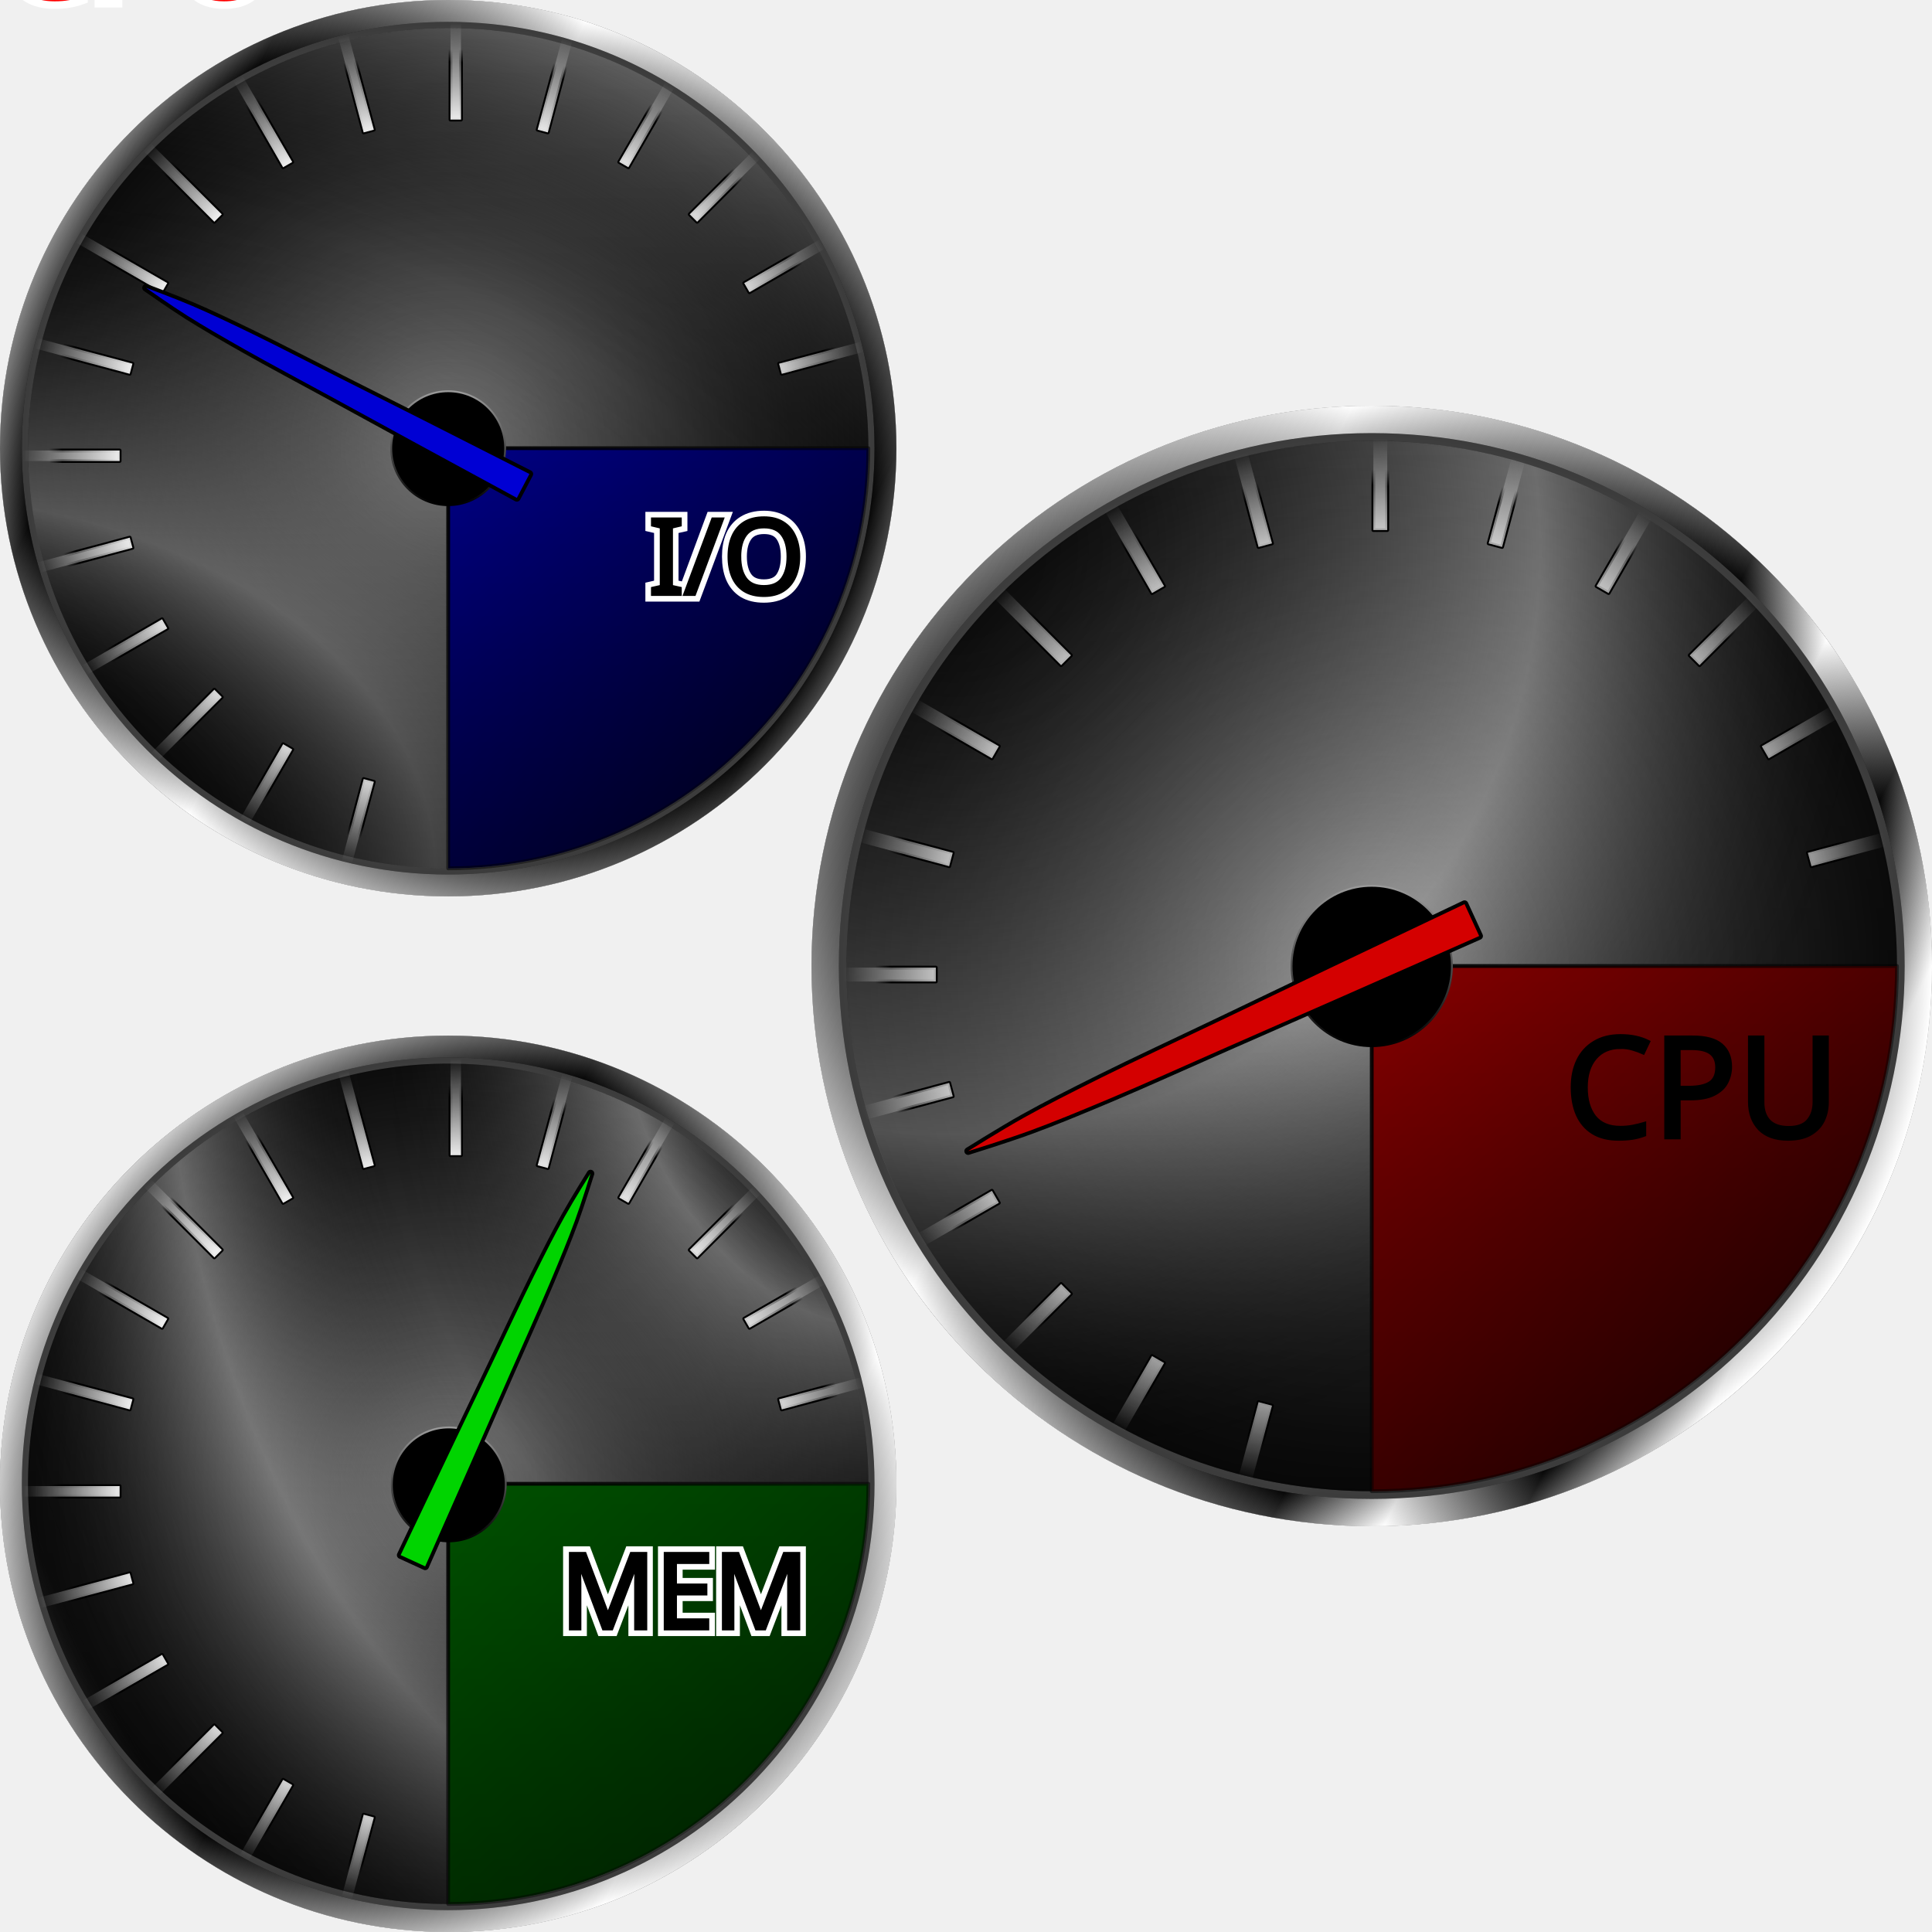
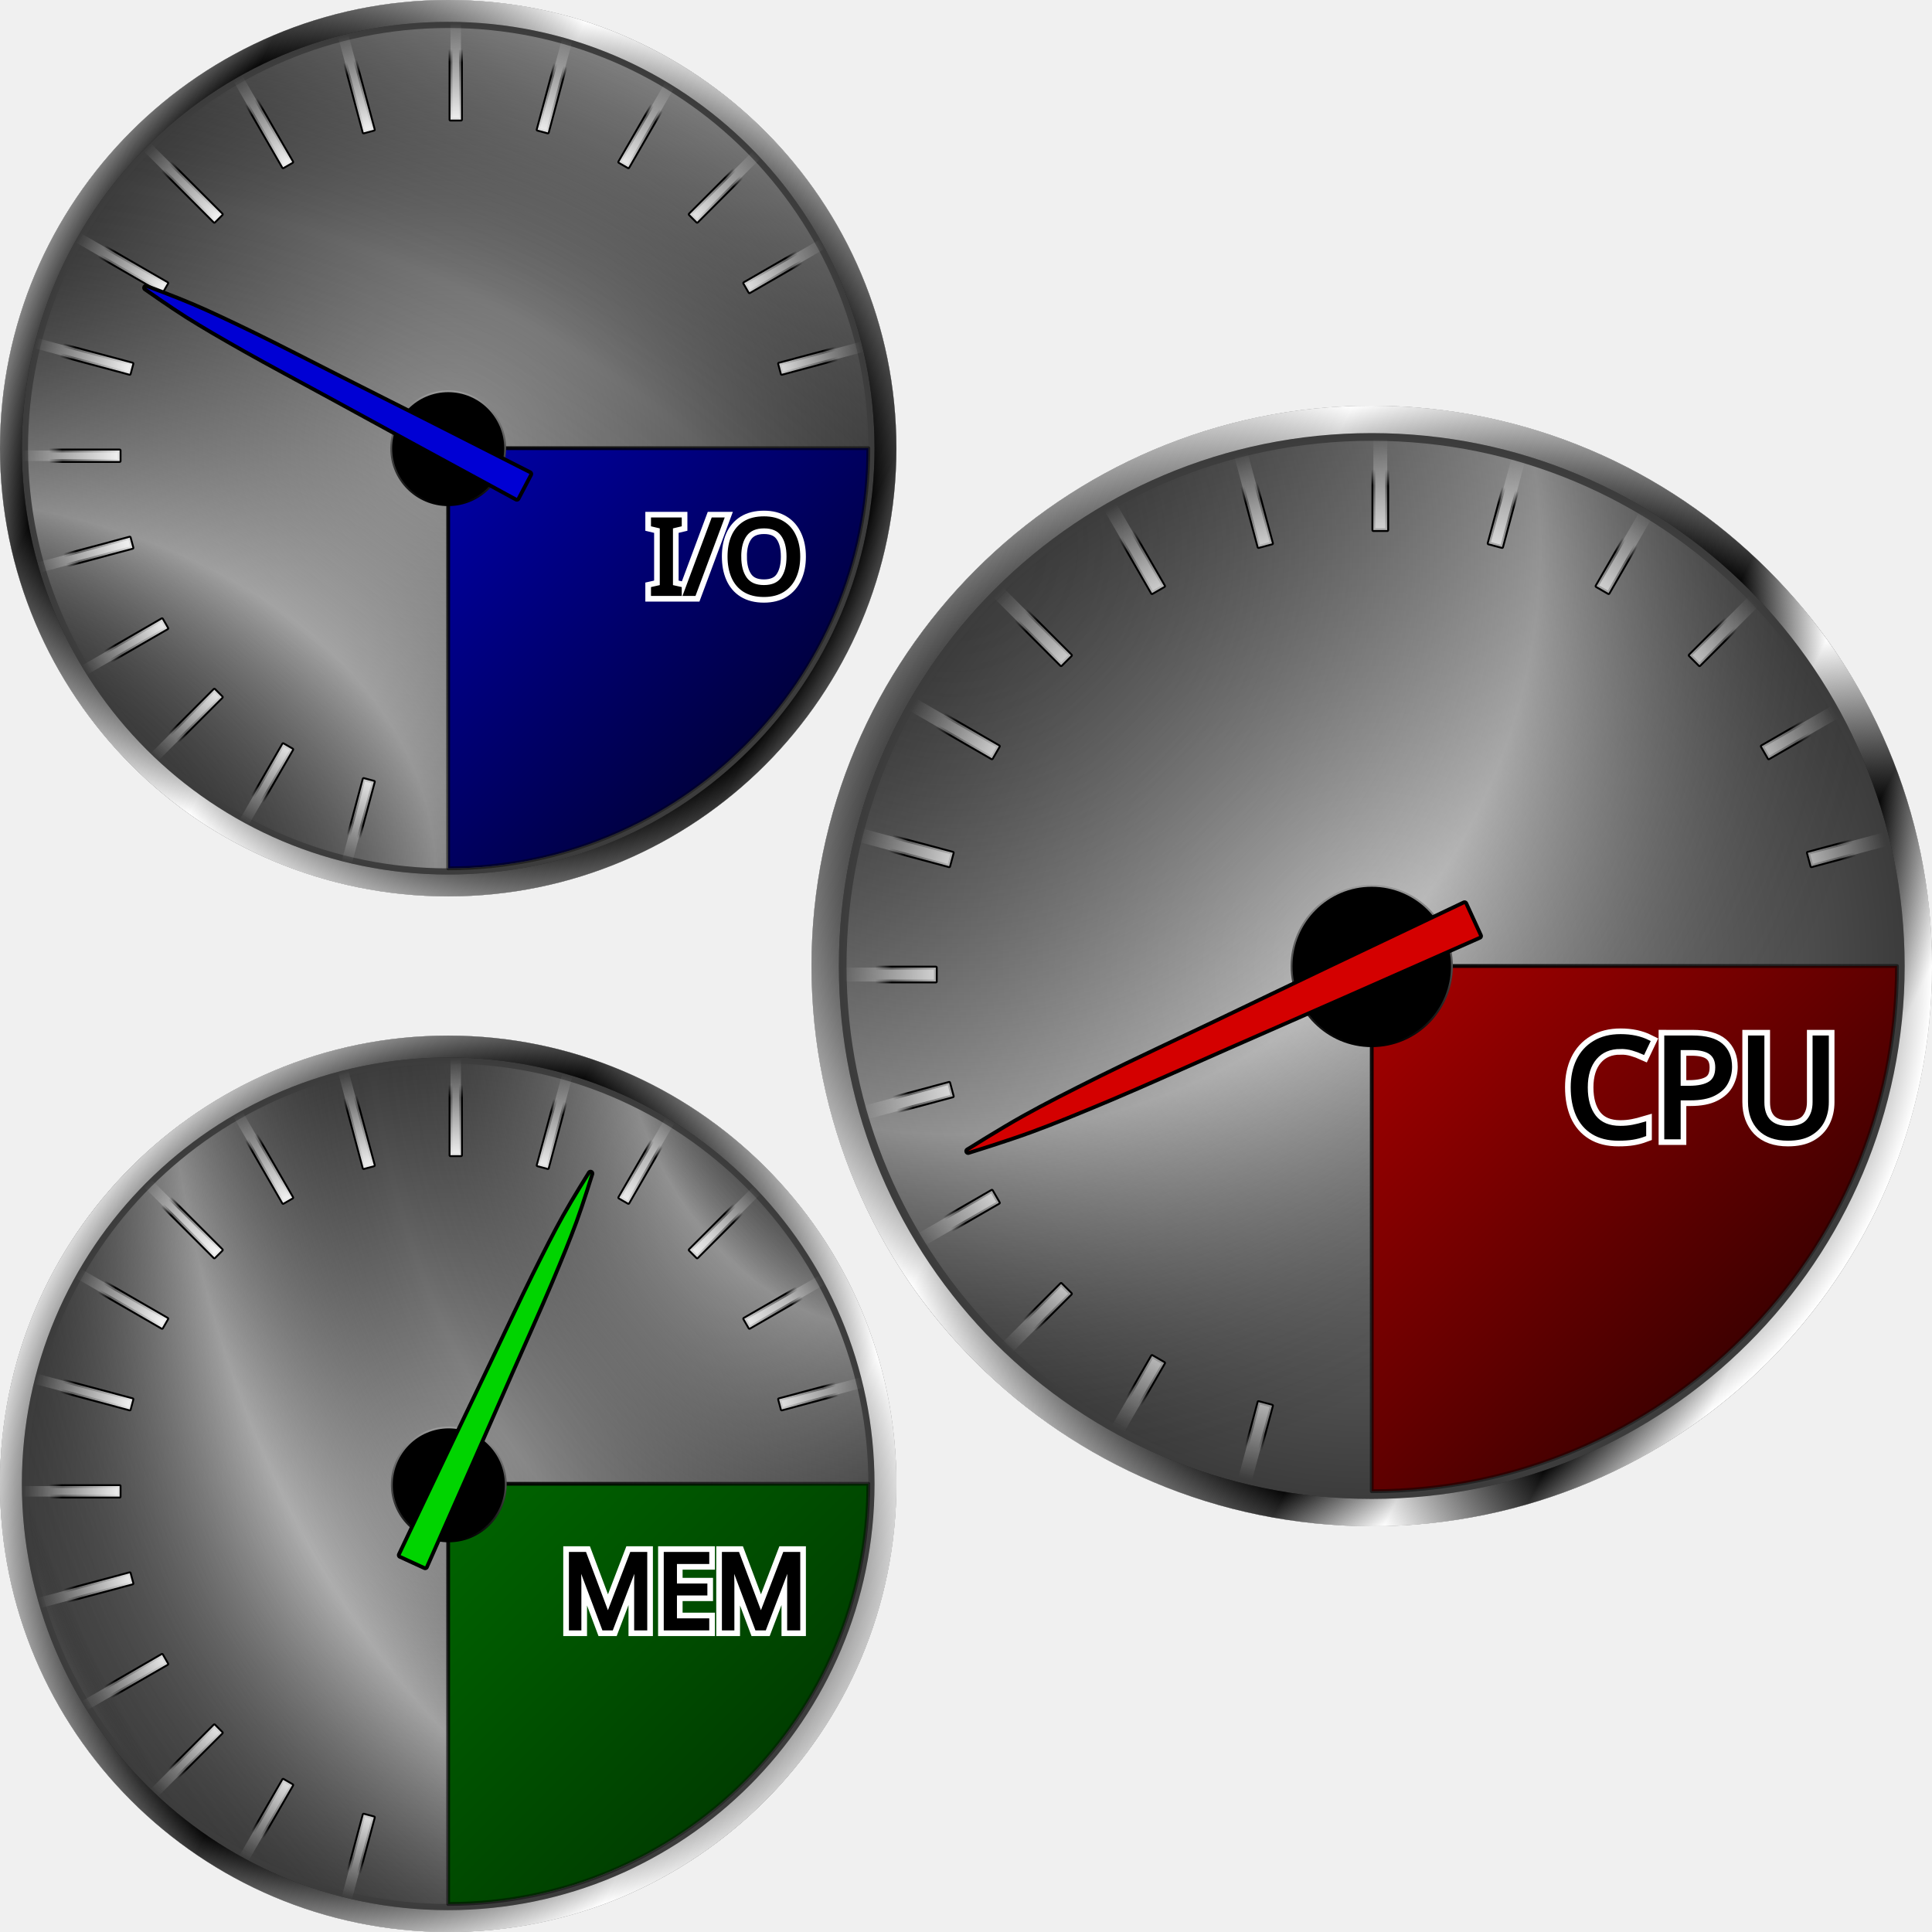
<svg xmlns="http://www.w3.org/2000/svg" xmlns:xlink="http://www.w3.org/1999/xlink" width="512" height="512" viewBox="0 0 135.467 135.467" version="1.1" id="svg5">&gt;
  <defs id="defs2">
    <linearGradient id="linearGradient82">
      <stop style="stop-color:#000000;stop-opacity:0;" offset="0" id="stop84" />
      <stop style="stop-color:#000000;stop-opacity:1;" offset="1" id="stop83" />
    </linearGradient>
    <linearGradient id="linearGradient80">
      <stop style="stop-color:#000000;stop-opacity:0;" offset="0" id="stop82" />
      <stop style="stop-color:#000000;stop-opacity:1;" offset="1" id="stop81" />
    </linearGradient>
    <linearGradient id="linearGradient79">
      <stop style="stop-color:#000000;stop-opacity:0;" offset="0" id="stop80" />
      <stop style="stop-color:#000000;stop-opacity:1;" offset="1" id="stop79" />
    </linearGradient>
    <linearGradient id="linearGradient76">
      <stop style="stop-color:#000000;stop-opacity:1;" offset="0" id="stop76" />
      <stop style="stop-color:#000000;stop-opacity:0;" offset="1" id="stop77" />
    </linearGradient>
    <linearGradient id="linearGradient74">
      <stop style="stop-color:#000000;stop-opacity:1;" offset="0" id="stop74" />
      <stop style="stop-color:#000000;stop-opacity:0;" offset="1" id="stop75" />
    </linearGradient>
    <linearGradient id="linearGradient72">
      <stop style="stop-color:#000000;stop-opacity:0;" offset="0" id="stop73" />
      <stop style="stop-color:#000000;stop-opacity:1;" offset="1" id="stop72" />
    </linearGradient>
    <linearGradient id="linearGradient71">
      <stop style="stop-color:#000000;stop-opacity:1;" offset="0" id="stop70" />
      <stop style="stop-color:#999999;stop-opacity:1;" offset="1" id="stop71" />
    </linearGradient>
    <linearGradient id="linearGradient69">
      <stop style="stop-color:#000000;stop-opacity:1;" offset="0" id="stop68" />
      <stop style="stop-color:#999999;stop-opacity:1;" offset="1" id="stop69" />
    </linearGradient>
    <linearGradient id="linearGradient66">
      <stop style="stop-color:#003d00;stop-opacity:1;" offset="0.28" id="stop66" />
      <stop style="stop-color:#006600;stop-opacity:1;" offset="1" id="stop67" />
    </linearGradient>
    <linearGradient id="linearGradient64">
      <stop style="stop-color:#00003d;stop-opacity:1;" offset="0.28" id="stop65" />
      <stop style="stop-color:#0000aa;stop-opacity:1;" offset="1" id="stop64" />
    </linearGradient>
    <linearGradient id="linearGradient62">
      <stop style="stop-color:#3d0000;stop-opacity:1;" offset="0.28" id="stop62" />
      <stop style="stop-color:#aa0000;stop-opacity:1;" offset="1" id="stop63" />
    </linearGradient>
    <linearGradient id="linearGradient41">
      <stop style="stop-color:#000000;stop-opacity:1;" offset="0" id="stop41" />
      <stop style="stop-color:#999999;stop-opacity:1;" offset="1" id="stop42" />
    </linearGradient>
    <linearGradient id="linearGradient37">
      <stop style="stop-color:#000000;stop-opacity:1;" offset="0.876" id="stop37" />
      <stop style="stop-color:#000000;stop-opacity:0;" offset="0.906" id="stop38" />
    </linearGradient>
    <linearGradient id="linearGradient34">
      <stop style="stop-color:#ffffff;stop-opacity:1;" offset="0" id="stop26" />
      <stop style="stop-color:#000000;stop-opacity:0;" offset="0.121" id="stop27" />
      <stop style="stop-color:#ffffff;stop-opacity:1;" offset="0.247" id="stop28" />
      <stop style="stop-color:#000000;stop-opacity:0;" offset="0.465" id="stop29" />
      <stop style="stop-color:#ffffff;stop-opacity:1;" offset="0.644" id="stop30" />
      <stop style="stop-color:#000000;stop-opacity:0;" offset="0.841" id="stop31" />
      <stop style="stop-color:#ffffff;stop-opacity:1;" offset="0.889" id="stop32" />
      <stop style="stop-color:#000000;stop-opacity:0;" offset="0.945" id="stop33" />
      <stop style="stop-color:#ffffff;stop-opacity:1;" offset="1" id="stop34" />
    </linearGradient>
    <linearGradient id="linearGradient21">
      <stop style="stop-color:#000000;stop-opacity:0;" offset="0" id="stop21" />
      <stop style="stop-color:#ffffff;stop-opacity:1;" offset="0.622" id="stop22" />
      <stop style="stop-color:#000000;stop-opacity:0;" offset="1" id="stop23" />
    </linearGradient>
    <linearGradient id="linearGradient7">
      <stop style="stop-color:#ffffff;stop-opacity:1;" offset="0" id="stop3" />
      <stop style="stop-color:#000000;stop-opacity:1;" offset="0.121" id="stop13" />
      <stop style="stop-color:#ffffff;stop-opacity:1;" offset="0.247" id="stop12" />
      <stop style="stop-color:#000000;stop-opacity:1;" offset="0.465" id="stop11" />
      <stop style="stop-color:#ffffff;stop-opacity:1;" offset="0.644" id="stop8" />
      <stop style="stop-color:#000000;stop-opacity:1;" offset="0.841" id="stop4" />
      <stop style="stop-color:#ffffff;stop-opacity:1;" offset="0.889" id="stop5" />
      <stop style="stop-color:#000000;stop-opacity:1;" offset="0.944" id="stop6" />
      <stop style="stop-color:#ffffff;stop-opacity:1;" offset="1" id="stop7" />
    </linearGradient>
    <linearGradient id="linearGradient57">
      <stop style="stop-color:#000000;stop-opacity:0;" offset="0" id="stop58" />
      <stop style="stop-color:#000000;stop-opacity:1;" offset="1" id="stop57" />
    </linearGradient>
    <linearGradient id="linearGradient55">
      <stop style="stop-color:#000000;stop-opacity:0;" offset="0" id="stop56" />
      <stop style="stop-color:#000000;stop-opacity:1;" offset="1" id="stop55" />
    </linearGradient>
    <linearGradient id="linearGradient53">
      <stop style="stop-color:#ffffff;stop-opacity:1;" offset="0.723" id="stop52" />
      <stop style="stop-color:#ffffff;stop-opacity:0;" offset="0.966" id="stop53" />
    </linearGradient>
    <linearGradient id="linearGradient45">
      <stop style="stop-color:#ffffff;stop-opacity:1;" offset="0" id="stop45" />
      <stop style="stop-color:#000000;stop-opacity:1;" offset="0.841" id="stop47" />
      <stop style="stop-color:#ffffff;stop-opacity:1;" offset="0.889" id="stop48" />
      <stop style="stop-color:#000000;stop-opacity:1;" offset="0.944" id="stop49" />
      <stop style="stop-color:#ffffff;stop-opacity:1;" offset="1" id="stop46" />
    </linearGradient>
    <linearGradient id="linearGradient10">
      <stop style="stop-color:#999999;stop-opacity:1;" offset="0" id="stop9" />
      <stop style="stop-color:#373737;stop-opacity:1;" offset="1" id="stop10" />
    </linearGradient>
    <radialGradient xlink:href="#linearGradient10" id="radialGradient5" cx="33.867" cy="33.867" fx="33.867" fy="33.867" r="33.867" gradientUnits="userSpaceOnUse" gradientTransform="matrix(0.9279308,0,0,0.9279308,2.4999999e-6,-9.9999999e-8)" />
    <radialGradient xlink:href="#linearGradient10" id="radialGradient7" cx="33.867" cy="101.6" fx="33.867" fy="101.6" r="33.867" gradientUnits="userSpaceOnUse" gradientTransform="matrix(0.9279308,0,0,0.9279308,2.4999999e-6,9.762979)" />
    <radialGradient xlink:href="#linearGradient10" id="radialGradient8" cx="103.654" cy="67.733" fx="103.654" fy="67.733" r="42.333" gradientUnits="userSpaceOnUse" gradientTransform="matrix(0.9279308,0,0,0.9279308,2.4999999e-6,4.881491)" />
    <radialGradient xlink:href="#linearGradient53" id="radialGradient42" cx="96.184" cy="67.733" fx="96.184" fy="67.733" r="38.3" gradientUnits="userSpaceOnUse" />
    <radialGradient xlink:href="#linearGradient53" id="radialGradient44" cx="30.939" cy="35.82" fx="30.939" fy="35.82" r="30.938" gradientUnits="userSpaceOnUse" gradientTransform="translate(0.5291667,-4.352324)" />
    <radialGradient xlink:href="#linearGradient53" id="radialGradient45" cx="30.939" cy="98.672" fx="30.939" fy="98.672" r="30.938" gradientUnits="userSpaceOnUse" gradientTransform="translate(0.5291667,5.410655)" />
    <radialGradient xlink:href="#linearGradient45" id="radialGradient46" cx="96.184" cy="67.733" fx="96.184" fy="67.733" r="39.282" gradientUnits="userSpaceOnUse" />
    <radialGradient xlink:href="#linearGradient45" id="radialGradient51" cx="31.427" cy="36.307" fx="31.427" fy="36.307" r="31.426" gradientUnits="userSpaceOnUse" gradientTransform="translate(0,-4.881491)" />
    <radialGradient xlink:href="#linearGradient45" id="radialGradient52" cx="31.427" cy="99.159" fx="31.427" fy="99.159" r="31.426" gradientUnits="userSpaceOnUse" gradientTransform="translate(0,4.881488)" />
    <linearGradient xlink:href="#linearGradient55" id="linearGradient56" x1="5.027" y1="60.804" x2="78.682" y2="60.804" gradientUnits="userSpaceOnUse" gradientTransform="translate(25.879,-156.9882)" />
    <linearGradient xlink:href="#linearGradient57" id="linearGradient58" x1="76.729" y1="53.088" x2="135.653" y2="53.088" gradientUnits="userSpaceOnUse" gradientTransform="translate(-2.150226,-84.51483)" />
    <linearGradient xlink:href="#linearGradient57" id="linearGradient59" gradientUnits="userSpaceOnUse" x1="76.729" y1="53.088" x2="135.653" y2="53.088" gradientTransform="translate(-74.76504,-84.51483)" />
    <linearGradient xlink:href="#linearGradient7" id="linearGradient3" x1="161.519" y1="-12.963" x2="296.985" y2="54.77" gradientUnits="userSpaceOnUse" gradientTransform="translate(-161.5188,12.96317)" />
    <radialGradient xlink:href="#linearGradient21" id="radialGradient22" cx="-64.437" cy="-170.69" fx="-64.437" fy="-170.69" r="67.733" gradientUnits="userSpaceOnUse" gradientTransform="matrix(0.9765625,0,0,0.9765625,-13.19468,100.5434)" />
    <clipPath clipPathUnits="userSpaceOnUse" id="clipPath24">
      <circle style="opacity:1;mix-blend-mode:normal;fill:#000000;fill-opacity:1;stroke-width:1.058;stroke-linecap:round;stroke-linejoin:round;paint-order:stroke markers fill" id="circle24" cx="-46.802" cy="-95.464" r="36.827" />
    </clipPath>
    <radialGradient xlink:href="#linearGradient34" id="radialGradient26" cx="-37.695" cy="37.567" fx="-37.695" fy="37.567" r="64.558" gradientUnits="userSpaceOnUse" gradientTransform="matrix(1.668246,0,0,1.229508,130.6177,60.28663)" />
    <radialGradient xlink:href="#linearGradient34" id="radialGradient26-1" cx="-37.695" cy="37.567" fx="-37.695" fy="37.567" r="64.558" gradientUnits="userSpaceOnUse" gradientTransform="matrix(1.639158,0.02470066,-0.03598515,2.388007,-11.26762,104.7269)" />
    <clipPath clipPathUnits="userSpaceOnUse" id="clipPath35">
      <circle style="mix-blend-mode:normal;fill:#000000;fill-opacity:1;stroke-width:1.058;stroke-linecap:round;stroke-linejoin:round;paint-order:stroke markers fill" id="circle36" cx="-103.869" cy="154.517" r="29.462" />
    </clipPath>
    <radialGradient xlink:href="#linearGradient37" id="radialGradient38" cx="96.184" cy="67.733" fx="96.184" fy="67.733" r="38.433" gradientUnits="userSpaceOnUse" />
    <radialGradient xlink:href="#linearGradient37" id="radialGradient40" cx="31.468" cy="31.467" fx="31.468" fy="31.467" r="30.938" gradientUnits="userSpaceOnUse" />
    <radialGradient xlink:href="#linearGradient37" id="radialGradient41" cx="31.468" cy="104.082" fx="31.468" fy="104.082" r="30.938" gradientTransform="translate(0,-1.3574519e-5)" gradientUnits="userSpaceOnUse" />
    <linearGradient xlink:href="#linearGradient71" id="linearGradient42" x1="31.426" y1="35.354" x2="31.426" y2="27.498" gradientUnits="userSpaceOnUse" />
    <linearGradient xlink:href="#linearGradient41" id="linearGradient51" gradientUnits="userSpaceOnUse" x1="31.426" y1="35.354" x2="31.426" y2="27.498" gradientTransform="translate(0.0422033,72.65631)" />
    <linearGradient xlink:href="#linearGradient69" id="linearGradient60" gradientUnits="userSpaceOnUse" x1="31.426" y1="35.354" x2="31.426" y2="27.498" gradientTransform="matrix(1.414438,0,0,1.414438,51.73337,23.28333)" />
    <linearGradient xlink:href="#linearGradient62" id="linearGradient63" x1="-133.011" y1="-104.561" x2="-96.184" y2="-67.733" gradientUnits="userSpaceOnUse" />
    <linearGradient xlink:href="#linearGradient64" id="linearGradient65" x1="-60.888" y1="-60.888" x2="-31.468" y2="-31.467" gradientUnits="userSpaceOnUse" />
    <linearGradient xlink:href="#linearGradient66" id="linearGradient67" x1="-60.888" y1="-133.503" x2="-31.468" y2="-104.082" gradientUnits="userSpaceOnUse" />
    <linearGradient xlink:href="#linearGradient72" id="linearGradient73" x1="-133.011" y1="-104.561" x2="-96.184" y2="-67.733" gradientUnits="userSpaceOnUse" />
    <linearGradient xlink:href="#linearGradient74" id="linearGradient75" x1="-31.468" y1="-104.082" x2="-60.888" y2="-133.503" gradientUnits="userSpaceOnUse" />
    <linearGradient xlink:href="#linearGradient76" id="linearGradient77" x1="-31.468" y1="-31.467" x2="-60.888" y2="-60.888" gradientUnits="userSpaceOnUse" />
    <clipPath clipPathUnits="userSpaceOnUse" id="clipPath77">
      <circle style="opacity:1;mix-blend-mode:normal;fill:#000000;fill-opacity:1;stroke-width:1.058;stroke-linecap:round;stroke-linejoin:round;paint-order:stroke markers fill" id="circle77" cx="105.2" cy="137.515" r="29.462" />
    </clipPath>
    <radialGradient xlink:href="#linearGradient79" id="radialGradient80" cx="104.041" cy="-31.426" fx="104.041" fy="-31.426" r="29.462" gradientUnits="userSpaceOnUse" />
    <radialGradient xlink:href="#linearGradient80" id="radialGradient82" cx="31.426" cy="-31.426" fx="31.426" fy="-31.426" r="29.462" gradientUnits="userSpaceOnUse" />
    <radialGradient xlink:href="#linearGradient82" id="radialGradient84" cx="67.733" cy="-96.183" fx="67.733" fy="-96.183" r="36.827" gradientUnits="userSpaceOnUse" />
  </defs>
  <g id="layer1">
    <g id="g79" style="display:inline">
      <circle style="fill:url(#radialGradient8);stroke-width:1.058;stroke-linecap:round;stroke-linejoin:round;paint-order:stroke markers fill" id="path1-3" cx="96.183" cy="67.733" r="39.282" />
      <circle style="fill:url(#radialGradient5);stroke-width:1.058;stroke-linecap:round;stroke-linejoin:round;paint-order:stroke markers fill" id="path1" cx="31.426" cy="31.426" r="31.426" />
      <circle style="fill:url(#radialGradient7);stroke-width:1.058;stroke-linecap:round;stroke-linejoin:round;paint-order:stroke markers fill" id="path1-9" cx="31.426" cy="104.041" r="31.426" />
    </g>
-     <g id="g78" style="display:inline">
+     <g id="g78" style="display:none">
      <path style="opacity:0.8;mix-blend-mode:overlay;fill:url(#radialGradient84);stroke-width:1.058;stroke-linecap:round;stroke-linejoin:round;paint-order:stroke markers fill" id="path1-3-7" d="M 104.561,-96.183 A 36.827,36.827 0 0 1 81.827,-62.159 36.827,36.827 0 0 1 41.693,-70.143 36.827,36.827 0 0 1 33.709,-110.277 36.827,36.827 0 0 1 67.733,-133.011 v 36.827 z" transform="rotate(90)" />
      <path style="opacity:0.8;mix-blend-mode:overlay;fill:url(#radialGradient82);stroke-width:1.058;stroke-linecap:round;stroke-linejoin:round;paint-order:stroke markers fill" id="path1-1" d="M 60.888,-31.426 A 29.462,29.462 0 0 1 42.7,-4.207 29.462,29.462 0 0 1 10.593,-10.593 29.462,29.462 0 0 1 4.207,-42.7 29.462,29.462 0 0 1 31.426,-60.888 v 29.462 z" transform="rotate(90)" />
      <path style="opacity:0.8;mix-blend-mode:overlay;fill:url(#radialGradient80);stroke-width:1.058;stroke-linecap:round;stroke-linejoin:round;paint-order:stroke markers fill" id="path1-1-8" d="M 133.503,-31.426 A 29.462,29.462 0 0 1 115.315,-4.207 29.462,29.462 0 0 1 83.208,-10.593 29.462,29.462 0 0 1 76.822,-42.7 29.462,29.462 0 0 1 104.041,-60.888 v 29.462 z" transform="rotate(90)" />
    </g>
    <circle style="display:inline;opacity:0.4;mix-blend-mode:normal;fill:url(#radialGradient22);stroke:none;stroke-width:1.058;stroke-linecap:round;stroke-linejoin:round;paint-order:stroke markers fill" id="path1-3-7-94-0-7" transform="rotate(90,-56.90841,57.62736)" cx="-76.121" cy="-66.146" r="66.146" clip-path="url(#clipPath24)" />
    <circle style="display:inline;opacity:0.4;mix-blend-mode:normal;fill:url(#radialGradient26-1);fill-opacity:1;stroke-width:1.058;stroke-linecap:round;stroke-linejoin:round;paint-order:stroke markers fill" id="path1-1-78-0-3-6" transform="rotate(90,25.32446,160.6196)" cx="-74.407" cy="193.507" clip-path="url(#clipPath35)" r="105.833" />
    <ellipse style="display:inline;opacity:0.4;mix-blend-mode:normal;fill:url(#radialGradient26);stroke-width:1.058;stroke-linecap:round;stroke-linejoin:round;paint-order:stroke markers fill" id="path1-1-78-0-3" transform="rotate(90,85.05052,83.89084)" cx="67.733" cy="106.476" clip-path="url(#clipPath77)" rx="107.699" ry="79.375" />
    <path style="display:inline;mix-blend-mode:normal;fill:url(#linearGradient63);fill-opacity:1;stroke:url(#linearGradient73);stroke-width:0.265;stroke-linecap:round;stroke-linejoin:round;stroke-dasharray:none;stroke-opacity:1;paint-order:normal" id="path1-3-7-9" d="m -133.011,-67.733 a 36.827,36.827 0 0 1 36.827,-36.827 v 36.827 z" transform="scale(-1)" />
    <path style="display:inline;mix-blend-mode:normal;fill:url(#linearGradient65);fill-opacity:1;stroke:url(#linearGradient77);stroke-width:0.265;stroke-linecap:round;stroke-linejoin:round;stroke-dasharray:none;paint-order:normal" id="path1-1-7" d="M -60.888,-31.426 A 29.462,29.462 0 0 1 -31.427,-60.888 V -31.426 Z" transform="scale(-1)" />
    <path style="mix-blend-mode:normal;fill:url(#linearGradient67);fill-opacity:1;stroke:url(#linearGradient75);stroke-width:0.265;stroke-linecap:round;stroke-linejoin:round;stroke-dasharray:none;stroke-opacity:1;paint-order:normal" id="path1-1-7-3" d="m -60.888,-104.041 a 29.462,29.462 0 0 1 29.462,-29.462 v 29.462 z" transform="scale(-1)" />
-     <g id="g77" style="display:inline">
+     <g id="g77" style="display:none">
      <circle style="display:inline;opacity:0.4;mix-blend-mode:normal;fill:url(#linearGradient56);stroke-width:1.058;stroke-linecap:round;stroke-linejoin:round;paint-order:stroke markers fill" id="path1-3-7-94" transform="rotate(90)" cx="67.733" cy="-96.184" r="36.827" />
      <circle style="opacity:0.4;mix-blend-mode:normal;fill:url(#linearGradient59);fill-opacity:1;stroke-width:1.058;stroke-linecap:round;stroke-linejoin:round;paint-order:stroke markers fill" id="path1-1-78-0" transform="rotate(90)" cx="31.426" cy="-31.427" r="29.462" />
      <circle style="opacity:0.4;mix-blend-mode:normal;fill:url(#linearGradient58);stroke-width:1.058;stroke-linecap:round;stroke-linejoin:round;paint-order:stroke markers fill" id="path1-1-78" transform="rotate(90)" cx="104.041" cy="-31.427" r="29.462" />
    </g>
-     <text xml:space="preserve" style="font-style:normal;font-weight:normal;font-size:9.821px;line-height:1.25;font-family:sans-serif;display:inline;fill:#ff0000;fill-opacity:1;stroke:#ffffff;stroke-width:1.058;stroke-dasharray:none;stroke-opacity:1;paint-order:stroke markers fill" x="109.667" y="79.754" id="text1-1">
-       <tspan id="tspan1-7" style="fill:#ff0000;fill-opacity:1;stroke:#ffffff;stroke-width:1.058;stroke-dasharray:none;stroke-opacity:1;paint-order:stroke markers fill" x="0" y="0">CPU</tspan>
-     </text>
-     <path d="m 113.625,73.419 q -1.129,0 -1.778,0.756 -0.648,0.756 -0.648,2.072 0,1.306 0.599,2.072 0.609,0.756 1.817,0.756 0.462,0 0.874,-0.079 0.412,-0.079 0.805,-0.196 v 0.766 q -0.393,0.147 -0.815,0.216 -0.412,0.069 -0.992,0.069 -1.07,0 -1.787,-0.442 -0.717,-0.442 -1.08,-1.257 -0.354,-0.815 -0.354,-1.915 0,-1.061 0.383,-1.866 0.393,-0.815 1.149,-1.267 0.756,-0.462 1.836,-0.462 1.11,0 1.935,0.412 l -0.354,0.746 q -0.324,-0.147 -0.727,-0.265 -0.393,-0.118 -0.864,-0.118 z m 5.058,-0.678 q 1.375,0 2.003,0.54 0.629,0.54 0.629,1.522 0,0.579 -0.265,1.09 -0.255,0.501 -0.874,0.815 -0.609,0.314 -1.66,0.314 h -0.805 v 2.73 h -0.884 v -7.012 z m -0.079,0.756 h -0.894 v 2.769 h 0.707 q 1.002,0 1.493,-0.324 0.491,-0.324 0.491,-1.1 0,-0.678 -0.432,-1.012 -0.432,-0.334 -1.365,-0.334 z m 9.496,3.781 q 0,0.727 -0.295,1.316 -0.295,0.579 -0.903,0.923 -0.599,0.334 -1.532,0.334 -1.306,0 -1.994,-0.707 -0.678,-0.717 -0.678,-1.886 v -4.517 h 0.884 v 4.547 q 0,0.854 0.452,1.326 0.462,0.471 1.385,0.471 0.953,0 1.375,-0.501 0.432,-0.511 0.432,-1.306 v -4.537 h 0.874 z" id="text1" style="font-size:9.821px;line-height:1.25;stroke:#000000;stroke-width:0.265;paint-order:stroke markers fill" aria-label="CPU" />
+     <path d="m 113.625,73.419 q -1.129,0 -1.778,0.756 -0.648,0.756 -0.648,2.072 0,1.306 0.599,2.072 0.609,0.756 1.817,0.756 0.462,0 0.874,-0.079 0.412,-0.079 0.805,-0.196 v 0.766 q -0.393,0.147 -0.815,0.216 -0.412,0.069 -0.992,0.069 -1.07,0 -1.787,-0.442 -0.717,-0.442 -1.08,-1.257 -0.354,-0.815 -0.354,-1.915 0,-1.061 0.383,-1.866 0.393,-0.815 1.149,-1.267 0.756,-0.462 1.836,-0.462 1.11,0 1.935,0.412 l -0.354,0.746 q -0.324,-0.147 -0.727,-0.265 -0.393,-0.118 -0.864,-0.118 z m 5.058,-0.678 q 1.375,0 2.003,0.54 0.629,0.54 0.629,1.522 0,0.579 -0.265,1.09 -0.255,0.501 -0.874,0.815 -0.609,0.314 -1.66,0.314 h -0.805 v 2.73 h -0.884 v -7.012 z m -0.079,0.756 h -0.894 v 2.769 h 0.707 q 1.002,0 1.493,-0.324 0.491,-0.324 0.491,-1.1 0,-0.678 -0.432,-1.012 -0.432,-0.334 -1.365,-0.334 z m 9.496,3.781 q 0,0.727 -0.295,1.316 -0.295,0.579 -0.903,0.923 -0.599,0.334 -1.532,0.334 -1.306,0 -1.994,-0.707 -0.678,-0.717 -0.678,-1.886 v -4.517 h 0.884 v 4.547 q 0,0.854 0.452,1.326 0.462,0.471 1.385,0.471 0.953,0 1.375,-0.501 0.432,-0.511 0.432,-1.306 v -4.537 h 0.874 z" id="text1-1" style="font-size:9.821px;line-height:1.25;fill:#ff0000;stroke:#ffffff;stroke-width:1.058;paint-order:stroke markers fill" aria-label="CPU" />
+     <path d="m 113.625,73.419 q -1.129,0 -1.778,0.756 -0.648,0.756 -0.648,2.072 0,1.306 0.599,2.072 0.609,0.756 1.817,0.756 0.462,0 0.874,-0.079 0.412,-0.079 0.805,-0.196 v 0.766 q -0.393,0.147 -0.815,0.216 -0.412,0.069 -0.992,0.069 -1.07,0 -1.787,-0.442 -0.717,-0.442 -1.08,-1.257 -0.354,-0.815 -0.354,-1.915 0,-1.061 0.383,-1.866 0.393,-0.815 1.149,-1.267 0.756,-0.462 1.836,-0.462 1.11,0 1.935,0.412 l -0.354,0.746 q -0.324,-0.147 -0.727,-0.265 -0.393,-0.118 -0.864,-0.118 z m 5.058,-0.678 q 1.375,0 2.003,0.54 0.629,0.54 0.629,1.522 0,0.579 -0.265,1.09 -0.255,0.501 -0.874,0.815 -0.609,0.314 -1.66,0.314 h -0.805 v 2.73 h -0.884 v -7.012 z m -0.079,0.756 h -0.894 v 2.769 h 0.707 q 1.002,0 1.493,-0.324 0.491,-0.324 0.491,-1.1 0,-0.678 -0.432,-1.012 -0.432,-0.334 -1.365,-0.334 z m 9.496,3.781 q 0,0.727 -0.295,1.316 -0.295,0.579 -0.903,0.923 -0.599,0.334 -1.532,0.334 -1.306,0 -1.994,-0.707 -0.678,-0.717 -0.678,-1.886 v -4.517 h 0.884 v 4.547 q 0,0.854 0.452,1.326 0.462,0.471 1.385,0.471 0.953,0 1.375,-0.501 0.432,-0.511 0.432,-1.306 v -4.537 h 0.874 z" id="text1" style="font-size:9.821px;line-height:1.25;display:inline;stroke:#000000;stroke-width:0.265;paint-order:stroke markers fill" aria-label="CPU" />
    <path style="color:#000000;fill:url(#radialGradient46);stroke-width:1;stroke-linecap:round;stroke-linejoin:round;-inkscape-stroke:none;paint-order:stroke markers fill" d="m 96.183,28.451 c -21.684,0 -39.282,17.6 -39.282,39.283 0,21.684 17.598,39.282 39.282,39.282 21.684,0 39.283,-17.598 39.283,-39.282 0,-21.684 -17.6,-39.283 -39.283,-39.283 z m 0,1.917 c 20.648,0 37.367,16.718 37.367,37.367 0,20.648 -16.718,37.367 -37.367,37.367 -20.648,0 -37.365,-16.718 -37.365,-37.367 0,-20.648 16.717,-37.367 37.365,-37.367 z" id="path8" />
-     <text xml:space="preserve" style="font-style:normal;font-weight:normal;font-size:7.333px;line-height:1.25;font-family:sans-serif;fill:#000000;fill-opacity:1;stroke:#ffffff;stroke-width:1.058;stroke-dasharray:none;stroke-opacity:1;paint-order:markers stroke fill" x="45.485" y="41.653" id="text1-0-2-2">
-       <tspan style="fill:#000000;stroke:#ffffff;stroke-width:1.058;stroke-dasharray:none;stroke-opacity:1;paint-order:markers stroke fill" x="45.485" y="41.653" id="tspan3-7">I/O</tspan>
-     </text>
-     <path d="M 47.67,41.653 H 45.778 V 41.271 l 0.616,-0.139 v -4.187 l -0.616,-0.147 v -0.381 h 1.892 v 0.381 l -0.616,0.147 v 4.187 l 0.616,0.139 z m 2.955,-5.236 -1.951,5.236 H 48.044 l 1.951,-5.236 z m 5.353,2.611 q 0,0.814 -0.279,1.423 -0.271,0.601 -0.807,0.939 -0.535,0.337 -1.327,0.337 -0.814,0 -1.357,-0.337 -0.535,-0.337 -0.799,-0.946 -0.264,-0.609 -0.264,-1.423 0,-0.807 0.264,-1.408 0.264,-0.601 0.799,-0.939 0.543,-0.337 1.364,-0.337 0.785,0 1.32,0.337 0.535,0.33 0.807,0.939 0.279,0.601 0.279,1.415 z m -4.136,0 q 0,0.99 0.418,1.562 0.418,0.565 1.305,0.565 0.895,0 1.305,-0.565 0.411,-0.572 0.411,-1.562 0,-0.99 -0.411,-1.547 -0.411,-0.565 -1.298,-0.565 -0.887,0 -1.313,0.565 -0.418,0.557 -0.418,1.547 z" id="text1-0-2" style="font-size:7.333px;line-height:1.25;stroke:#000000;stroke-width:0.265;paint-order:markers stroke fill" aria-label="I/O" />
+     <path d="M 47.67,41.653 H 45.778 V 41.271 l 0.616,-0.139 v -4.187 l -0.616,-0.147 v -0.381 h 1.892 v 0.381 l -0.616,0.147 v 4.187 l 0.616,0.139 z m 2.955,-5.236 -1.951,5.236 H 48.044 l 1.951,-5.236 z m 5.353,2.611 q 0,0.814 -0.279,1.423 -0.271,0.601 -0.807,0.939 -0.535,0.337 -1.327,0.337 -0.814,0 -1.357,-0.337 -0.535,-0.337 -0.799,-0.946 -0.264,-0.609 -0.264,-1.423 0,-0.807 0.264,-1.408 0.264,-0.601 0.799,-0.939 0.543,-0.337 1.364,-0.337 0.785,0 1.32,0.337 0.535,0.33 0.807,0.939 0.279,0.601 0.279,1.415 z m -4.136,0 q 0,0.99 0.418,1.562 0.418,0.565 1.305,0.565 0.895,0 1.305,-0.565 0.411,-0.572 0.411,-1.562 0,-0.99 -0.411,-1.547 -0.411,-0.565 -1.298,-0.565 -0.887,0 -1.313,0.565 -0.418,0.557 -0.418,1.547 z" id="text1-0-2-2" style="font-size:7.333px;line-height:1.25;stroke:#ffffff;stroke-width:1.058;paint-order:markers stroke fill" aria-label="I/O" />
+     <path d="M 47.67,41.653 H 45.778 V 41.271 l 0.616,-0.139 v -4.187 l -0.616,-0.147 v -0.381 h 1.892 v 0.381 l -0.616,0.147 v 4.187 l 0.616,0.139 z m 2.955,-5.236 -1.951,5.236 H 48.044 l 1.951,-5.236 z m 5.353,2.611 q 0,0.814 -0.279,1.423 -0.271,0.601 -0.807,0.939 -0.535,0.337 -1.327,0.337 -0.814,0 -1.357,-0.337 -0.535,-0.337 -0.799,-0.946 -0.264,-0.609 -0.264,-1.423 0,-0.807 0.264,-1.408 0.264,-0.601 0.799,-0.939 0.543,-0.337 1.364,-0.337 0.785,0 1.32,0.337 0.535,0.33 0.807,0.939 0.279,0.601 0.279,1.415 z m -4.136,0 q 0,0.99 0.418,1.562 0.418,0.565 1.305,0.565 0.895,0 1.305,-0.565 0.411,-0.572 0.411,-1.562 0,-0.99 -0.411,-1.547 -0.411,-0.565 -1.298,-0.565 -0.887,0 -1.313,0.565 -0.418,0.557 -0.418,1.547 z" id="text1-0-2" style="font-size:7.333px;line-height:1.25;display:inline;stroke:#000000;stroke-width:0.265;paint-order:markers stroke fill" aria-label="I/O" />
    <path style="color:#000000;fill:url(#radialGradient51);stroke-width:1;stroke-linecap:round;stroke-linejoin:round;-inkscape-stroke:none;paint-order:stroke markers fill" d="M 31.426,3.4e-6 C 14.079,3.4e-6 7.1040583e-4,14.08 7.1040583e-4,31.427 c 0,17.347 14.078,31.425 31.425,31.425 17.347,0 31.427,-14.078 31.427,-31.425 C 62.853,14.08 48.773,3.4e-6 31.426,3.4e-6 Z m 0,1.533 c 16.519,0 29.893,13.375 29.893,29.893 0,16.519 -13.375,29.893 -29.893,29.893 -16.519,0 -29.892,-13.375 -29.892,-29.893 0,-16.519 13.373,-29.893 29.892,-29.893 z" id="path8-2" />
    <circle style="fill:#000000;fill-opacity:1;stroke-width:0.265;stroke-linecap:round;stroke-linejoin:round;paint-order:markers stroke fill;stroke:url(#linearGradient42);stroke-dasharray:none" id="path4-9" cx="31.426" cy="31.426" r="3.928" />
    <circle style="fill:#000000;fill-opacity:1;stroke:url(#linearGradient60);stroke-width:0.265;stroke-linecap:round;stroke-linejoin:round;stroke-dasharray:none;paint-order:markers stroke fill" id="path4-9-7" cx="96.183" cy="67.733" r="5.556" />
    <path id="rect4" style="fill:#d40000;stroke:#000000;stroke-width:0.529;stroke-linecap:round;stroke-linejoin:round;stroke-dasharray:none;stroke-opacity:1;paint-order:stroke markers fill" d="m 72.211,79.28 c -1.668,0.611 -4.328,1.434 -4.328,1.434 0,0 2.359,-1.479 3.911,-2.345 1.551,-0.865 3.172,-1.688 5.412,-2.804 2.24,-1.116 5.365,-2.568 8.048,-3.852 2.683,-1.284 8.048,-3.852 8.048,-3.852 l 9.387,-4.466 1.026,2.237 -9.508,4.201 c 0,0 -5.446,2.391 -8.169,3.587 -2.723,1.196 -5.862,2.617 -8.169,3.587 -2.307,0.97 -3.988,1.662 -5.656,2.273 z" />
-     <text xml:space="preserve" style="font-style:normal;font-weight:normal;font-size:7.333px;line-height:1.25;font-family:sans-serif;fill:#000000;fill-opacity:1;stroke:#ffffff;stroke-width:1.058;stroke-dasharray:none;stroke-opacity:1;paint-order:stroke markers fill" x="39.31" y="114.187" id="text1-0-22">
-       <tspan style="fill:#000000;stroke:#ffffff;stroke-width:1.058;stroke-dasharray:none;stroke-opacity:1;paint-order:stroke markers fill" x="39.31" y="114.187" id="tspan2-6">MEM</tspan>
-     </text>
+     <path d="m 42.332,114.187 -1.723,-4.59 h -0.029 q 0.022,0.227 0.037,0.616 0.015,0.381 0.015,0.799 v 3.175 h -0.609 v -5.236 h 0.975 l 1.613,4.29 h 0.029 l 1.643,-4.29 h 0.968 v 5.236 h -0.653 v -3.219 q 0,-0.381 0.015,-0.755 0.022,-0.374 0.037,-0.609 h -0.029 l -1.745,4.583 z m 7.267,0 H 46.673 v -5.236 h 2.926 v 0.579 h -2.266 v 1.635 h 2.134 v 0.572 h -2.134 v 1.87 h 2.266 z m 3.461,0 -1.723,-4.59 h -0.029 q 0.022,0.227 0.037,0.616 0.015,0.381 0.015,0.799 v 3.175 h -0.609 v -5.236 h 0.975 l 1.613,4.29 h 0.029 l 1.643,-4.29 h 0.968 v 5.236 h -0.653 v -3.219 q 0,-0.381 0.015,-0.755 0.022,-0.374 0.037,-0.609 h -0.029 l -1.745,4.583 z" id="text1-0-22" style="font-size:7.333px;line-height:1.25;stroke:#ffffff;stroke-width:1.058;paint-order:stroke markers fill" aria-label="MEM" />
    <path d="m 42.332,114.187 -1.723,-4.59 h -0.029 q 0.022,0.227 0.037,0.616 0.015,0.381 0.015,0.799 v 3.175 h -0.609 v -5.236 h 0.975 l 1.613,4.29 h 0.029 l 1.643,-4.29 h 0.968 v 5.236 h -0.653 v -3.219 q 0,-0.381 0.015,-0.755 0.022,-0.374 0.037,-0.609 h -0.029 l -1.745,4.583 z m 7.267,0 H 46.673 v -5.236 h 2.926 v 0.579 h -2.266 v 1.635 h 2.134 v 0.572 h -2.134 v 1.87 h 2.266 z m 3.461,0 -1.723,-4.59 h -0.029 q 0.022,0.227 0.037,0.616 0.015,0.381 0.015,0.799 v 3.175 h -0.609 v -5.236 h 0.975 l 1.613,4.29 h 0.029 l 1.643,-4.29 h 0.968 v 5.236 h -0.653 v -3.219 q 0,-0.381 0.015,-0.755 0.022,-0.374 0.037,-0.609 h -0.029 l -1.745,4.583 z" id="text1-0" style="font-size:7.333px;line-height:1.25;stroke:#000000;stroke-width:0.265;paint-order:stroke markers fill" aria-label="MEM" />
    <circle style="fill:#000000;fill-opacity:1;stroke:url(#linearGradient51);stroke-width:0.265;stroke-linecap:round;stroke-linejoin:round;stroke-dasharray:none;paint-order:markers stroke fill" id="path4-9-0" cx="31.468" cy="104.082" r="3.928" />
    <path id="rect4-2-3" style="fill:#00d400;stroke:#000000;stroke-width:0.529;stroke-linecap:round;stroke-linejoin:round;stroke-dasharray:none;stroke-opacity:1;paint-order:stroke markers fill" d="m 39.603,85.291 c 0.665,-1.193 1.803,-3.006 1.803,-3.006 0,0 -0.633,2.045 -1.103,3.327 -0.47,1.282 -1.002,2.574 -1.747,4.348 -0.746,1.774 -1.838,4.187 -2.757,6.28 -0.919,2.093 -2.757,6.28 -2.757,6.28 l -3.229,7.309 -1.72,-0.789 3.433,-7.216 c 0,0 1.974,-4.124 2.961,-6.187 0.987,-2.062 2.103,-4.464 2.961,-6.187 0.858,-1.722 1.49,-2.968 2.155,-4.161 z" />
    <path style="color:#000000;fill:url(#radialGradient52);stroke-width:1;stroke-linecap:round;stroke-linejoin:round;-inkscape-stroke:none;paint-order:stroke markers fill" d="m 31.426,72.615 c -17.347,0 -31.425,14.08 -31.425,31.427 0,17.347 14.078,31.425 31.425,31.425 17.347,0 31.427,-14.078 31.427,-31.425 0,-17.347 -14.08,-31.427 -31.427,-31.427 z m 0,1.533 c 16.519,0 29.893,13.375 29.893,29.893 0,16.519 -13.375,29.893 -29.893,29.893 -16.519,0 -29.892,-13.375 -29.892,-29.893 0,-16.519 13.373,-29.893 29.892,-29.893 z" id="path8-2-8" />
    <path id="path8-28-9" style="color:#000000;opacity:0.8;mix-blend-mode:normal;fill:url(#linearGradient3);stroke-width:1;stroke-linecap:round;stroke-linejoin:round;-inkscape-stroke:none;paint-order:stroke markers fill" d="M 31.425,4.9999991e-7 C 14.078,4.9999991e-7 2.575e-4,14.08 2.575e-4,31.427 c 0,17.347 14.078,31.425 31.425,31.425 17.347,0 31.427,-14.079 31.427,-31.425 C 62.852,14.08 48.772,4.999999e-7 31.425,4.9999991e-7 Z m 0,1.533 c 16.518,0 29.894,13.375 29.894,29.893 0,16.518 -13.375,29.893 -29.894,29.893 -16.518,0 -29.892,-13.375 -29.892,-29.893 0,-16.518 13.373,-29.893 29.892,-29.893 z m 64.758,26.918 c -21.684,0 -39.282,17.6 -39.282,39.283 0,21.684 17.598,39.281 39.282,39.281 21.684,0 39.283,-17.598 39.283,-39.281 0,-21.684 -17.6,-39.283 -39.283,-39.283 z m 0,1.917 c 20.648,0 37.367,16.719 37.367,37.367 0,20.648 -16.719,37.366 -37.367,37.366 -20.648,0 -37.365,-16.718 -37.365,-37.366 0,-20.648 16.717,-37.367 37.365,-37.367 z m -64.758,42.247 c -17.347,0 -31.425,14.08 -31.425,31.427 0,17.347 14.078,31.425 31.425,31.425 17.347,0 31.427,-14.079 31.427,-31.425 0,-17.347 -14.08,-31.427 -31.427,-31.427 z m 0,1.533 c 16.518,0 29.894,13.375 29.894,29.893 0,16.518 -13.375,29.893 -29.894,29.893 -16.518,0 -29.892,-13.375 -29.892,-29.893 0,-16.518 13.373,-29.893 29.892,-29.893 z" />
    <path id="rect10-1-2" style="fill:url(#radialGradient45);stroke:url(#radialGradient41);stroke-width:0.265;stroke-linecap:round;stroke-linejoin:round;stroke-dasharray:none;stroke-opacity:1;paint-order:stroke markers fill" d="m 31.588,73.144 v 7.856 h 0.737 v -7.856 z m -7.41,0.975 -0.711,0.191 2.033,7.589 0.712,-0.191 z m 15.556,0 -2.034,7.589 0.712,0.191 2.033,-7.589 z m -23.172,3.051 -0.638,0.368 3.928,6.804 0.638,-0.368 z m 30.788,0 -3.928,6.804 0.638,0.368 3.928,-6.804 z m -37.355,4.918 -0.521,0.521 5.556,5.555 0.521,-0.521 z m 43.922,0 -5.555,5.555 0.521,0.521 5.555,-5.555 z m -48.992,6.45 -0.368,0.638 6.804,3.928 0.368,-0.638 z m 54.063,0 -6.804,3.928 0.368,0.638 6.804,-3.928 z m -57.291,7.542 -0.19,0.712 7.589,2.033 0.19,-0.711 z m 60.52,0 -7.589,2.034 0.19,0.711 7.589,-2.033 z M 0.53,104.202 v 0.737 H 8.387 v -0.737 z m 8.565,6.113 -7.589,2.033 0.19,0.712 7.589,-2.034 z m 2.266,5.721 -6.804,3.928 0.368,0.638 6.804,-3.928 z m 3.669,4.94 -5.556,5.555 0.521,0.521 5.555,-5.555 z m 4.823,3.822 -3.928,6.804 0.638,0.368 3.928,-6.804 z m 5.648,2.443 -2.033,7.589 0.711,0.191 2.034,-7.589 z" />
    <path id="rect10" style="fill:url(#radialGradient42);fill-opacity:1;stroke:url(#radialGradient38);stroke-width:0.265;stroke-linecap:round;stroke-linejoin:round;stroke-dasharray:none;stroke-opacity:1;paint-order:stroke markers fill" d="m 96.297,29.433 v 7.733 h 0.973 v -7.733 z m -9.111,1.199 -0.94,0.252 2.001,7.469 0.941,-0.252 z m 19.196,0 -2.002,7.469 0.941,0.252 2.001,-7.469 z m -28.627,3.769 -0.843,0.487 3.866,6.697 0.843,-0.487 z m 38.057,0 -3.866,6.697 0.843,0.487 3.866,-6.697 z m -46.191,6.081 -0.688,0.689 5.468,5.468 0.689,-0.689 z m 54.325,0 -5.468,5.468 0.689,0.689 5.468,-5.468 z m -60.607,7.979 -0.487,0.843 6.697,3.866 0.487,-0.843 z m 66.89,0 -6.697,3.866 0.487,0.843 6.697,-3.866 z m -70.894,9.333 -0.252,0.94 7.469,2.002 0.252,-0.94 z m 74.897,0 -7.469,2.002 0.252,0.94 7.469,-2.002 z M 57.884,67.846 v 0.974 h 7.733 v -0.974 z m 8.669,8.083 -7.469,2.002 0.252,0.94 7.469,-2.001 z m 2.996,7.566 -6.697,3.866 0.487,0.843 6.697,-3.866 z m 4.852,6.533 -5.468,5.468 0.688,0.688 5.468,-5.468 z m 6.378,5.054 -3.866,6.697 0.843,0.487 3.866,-6.697 z m 7.468,3.231 -2.001,7.469 0.94,0.252 2.002,-7.469 z" />
    <path id="rect10-1" style="fill:url(#radialGradient44);stroke:url(#radialGradient40);stroke-width:0.265;stroke-linecap:round;stroke-linejoin:round;stroke-dasharray:none;stroke-opacity:1;paint-order:stroke markers fill" d="m 31.587,0.529 v 7.856 h 0.737 V 0.529 Z m -7.41,0.975 -0.711,0.191 2.033,7.589 0.712,-0.191 z m 15.556,0 -2.034,7.589 0.712,0.191 2.033,-7.589 z m -23.172,3.051 -0.638,0.368 3.928,6.804 0.638,-0.368 z m 30.788,0 -3.928,6.804 0.638,0.368 3.928,-6.804 z m -37.355,4.918 -0.521,0.521 5.556,5.555 0.521,-0.521 z m 43.922,0 -5.555,5.555 0.521,0.521 5.555,-5.555 z M 4.924,15.923 4.556,16.561 11.36,20.489 11.728,19.851 Z m 54.063,0 -6.804,3.928 0.368,0.638 6.804,-3.928 z M 1.696,23.466 1.505,24.177 9.094,26.21 9.285,25.499 Z m 60.52,0 -7.589,2.034 0.19,0.711 7.589,-2.033 z M 0.53,31.587 v 0.737 H 8.387 v -0.737 z m 8.565,6.113 -7.589,2.033 0.19,0.712 7.589,-2.034 z m 2.266,5.721 -6.804,3.928 0.368,0.638 6.804,-3.928 z m 3.669,4.94 -5.556,5.555 0.521,0.521 5.555,-5.555 z m 4.823,3.822 -3.928,6.804 0.638,0.368 3.928,-6.804 z m 5.648,2.443 -2.033,7.589 0.711,0.191 2.034,-7.589 z" />
    <path id="rect4-2" style="fill:#0000d4;stroke:#000000;stroke-width:0.529;stroke-linecap:round;stroke-linejoin:round;stroke-dasharray:none;stroke-opacity:1;paint-order:stroke markers fill" d="m 13.142,22.14 c -1.155,-0.728 -2.905,-1.961 -2.905,-1.961 0,0 2.008,0.742 3.263,1.28 1.255,0.538 2.516,1.138 4.248,1.978 1.731,0.84 4.082,2.06 6.123,3.09 2.041,1.03 6.123,3.09 6.123,3.09 l 7.126,3.617 -0.88,1.675 -7.021,-3.816 c 0,0 -4.013,-2.193 -6.019,-3.289 -2.006,-1.096 -4.345,-2.34 -6.019,-3.289 -1.674,-0.949 -2.884,-1.647 -4.039,-2.376 z" />
  </g>
</svg>
